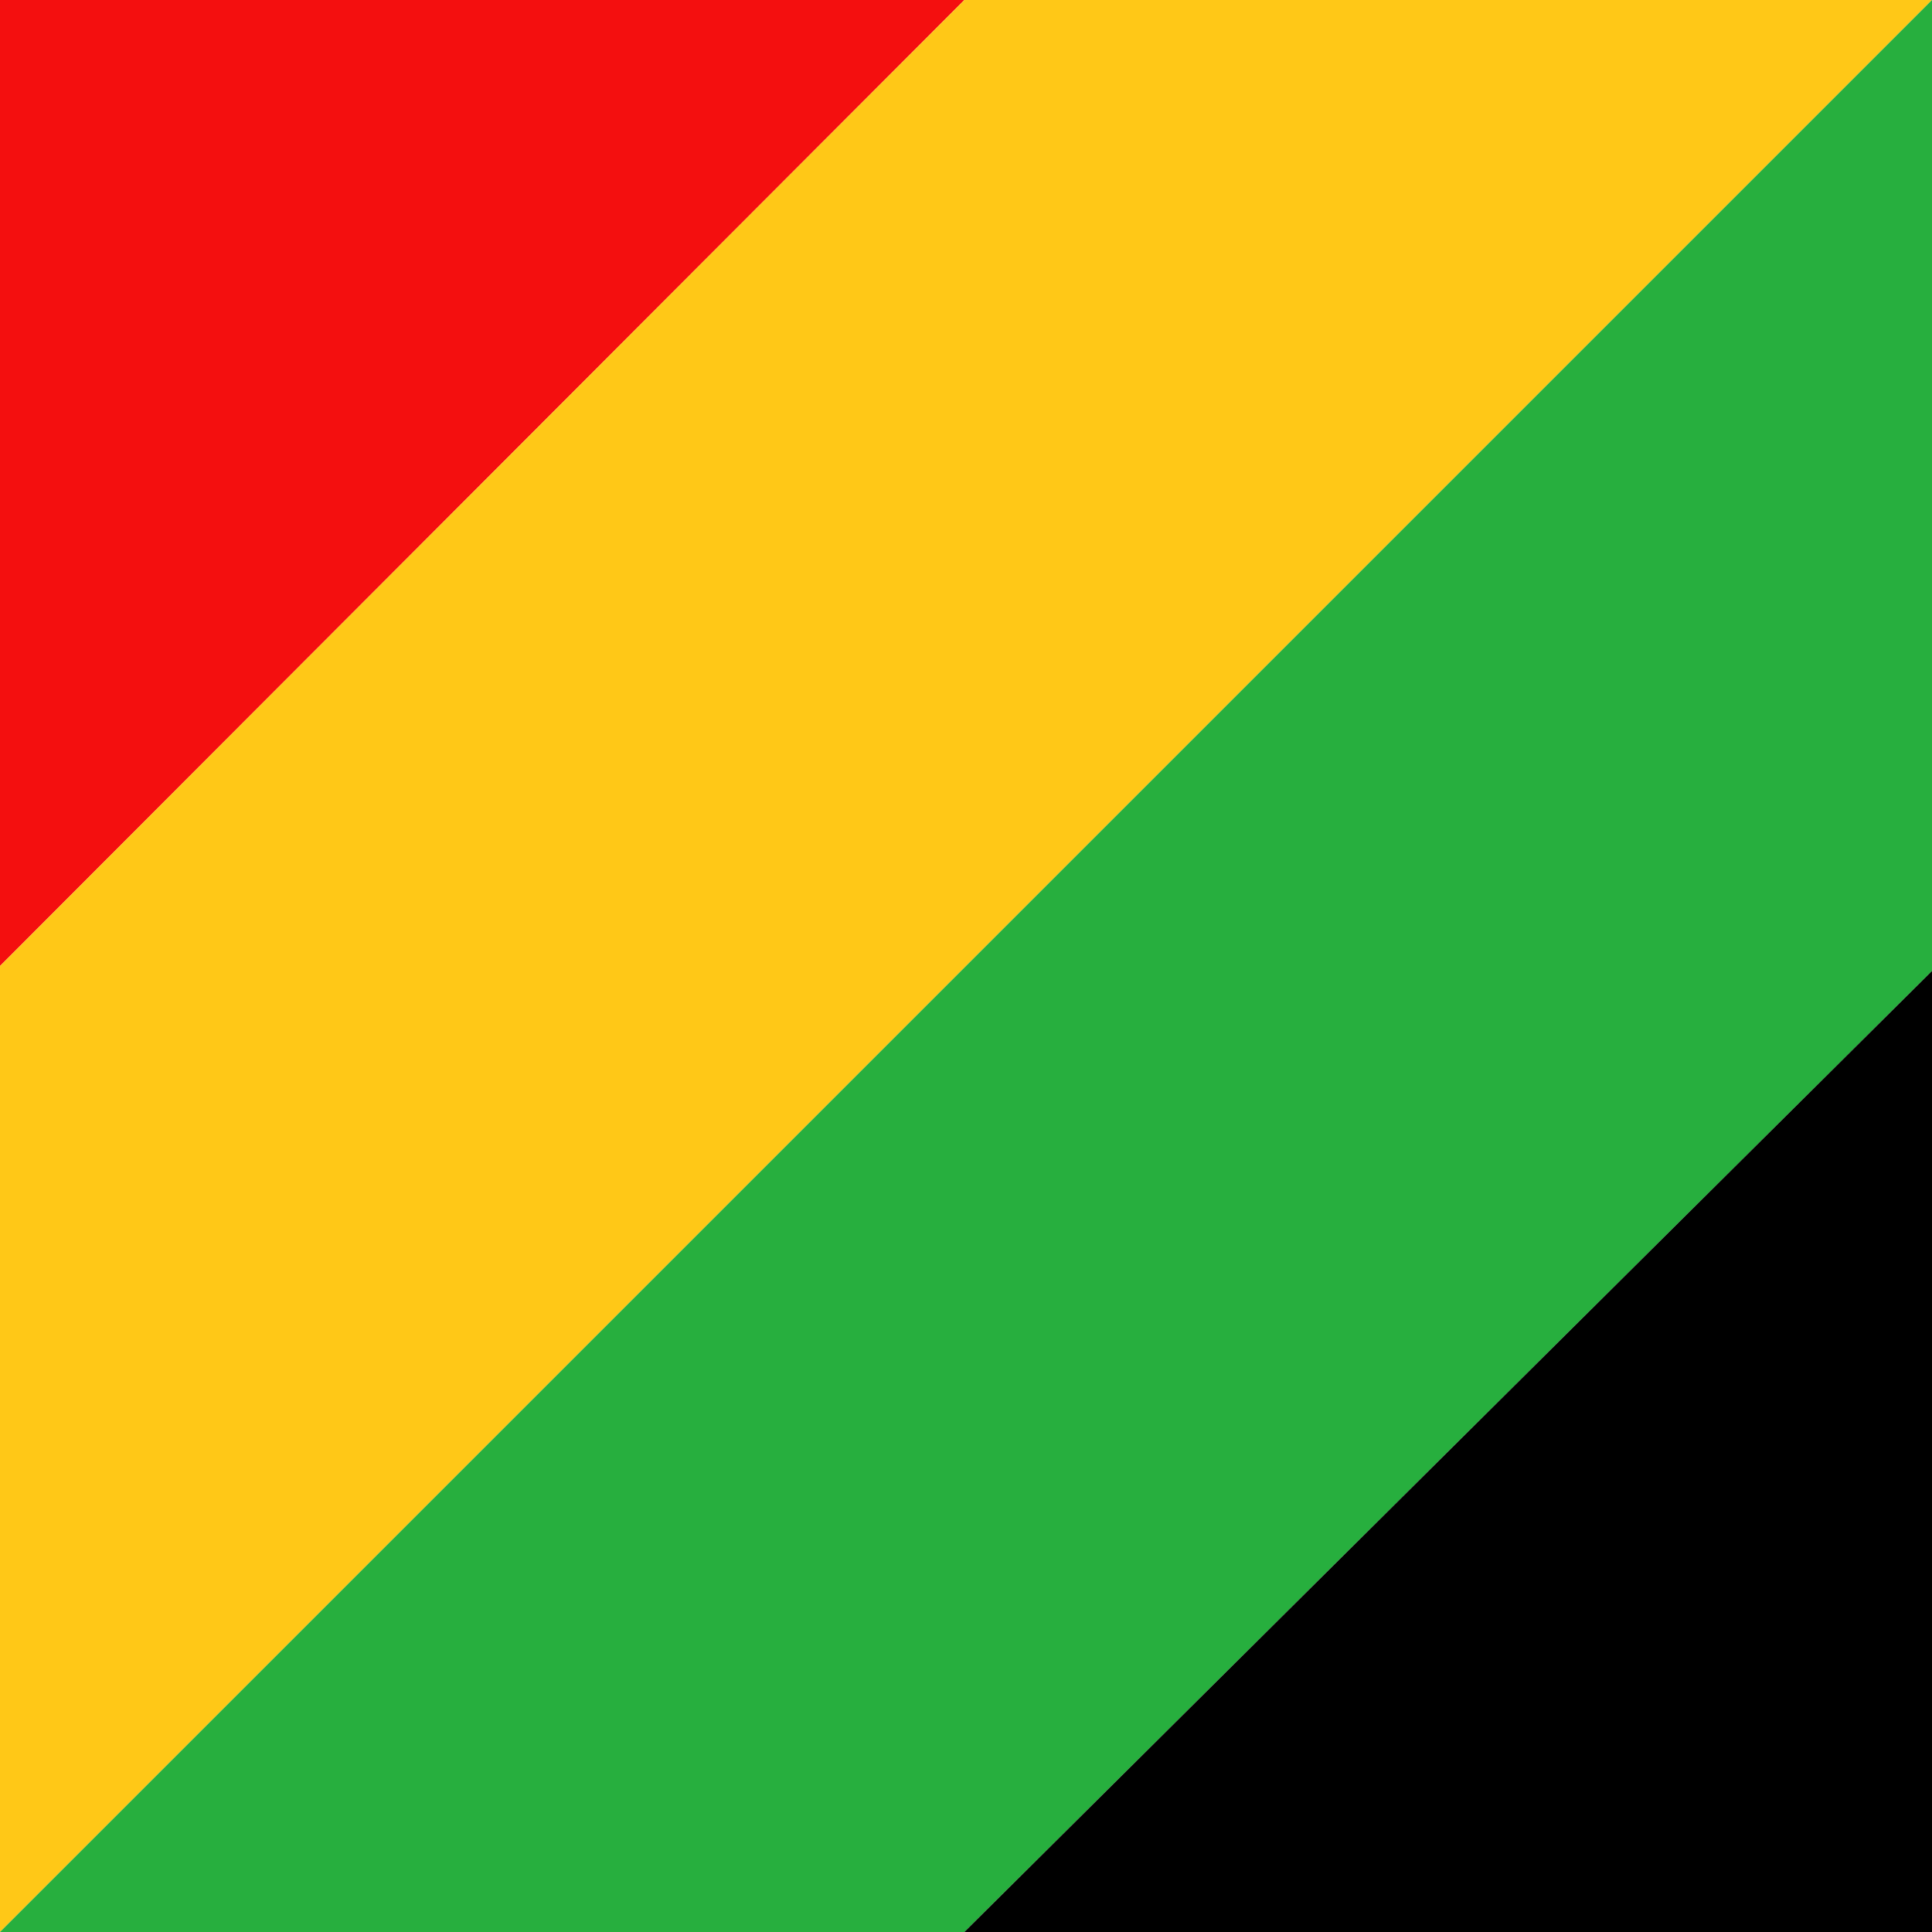
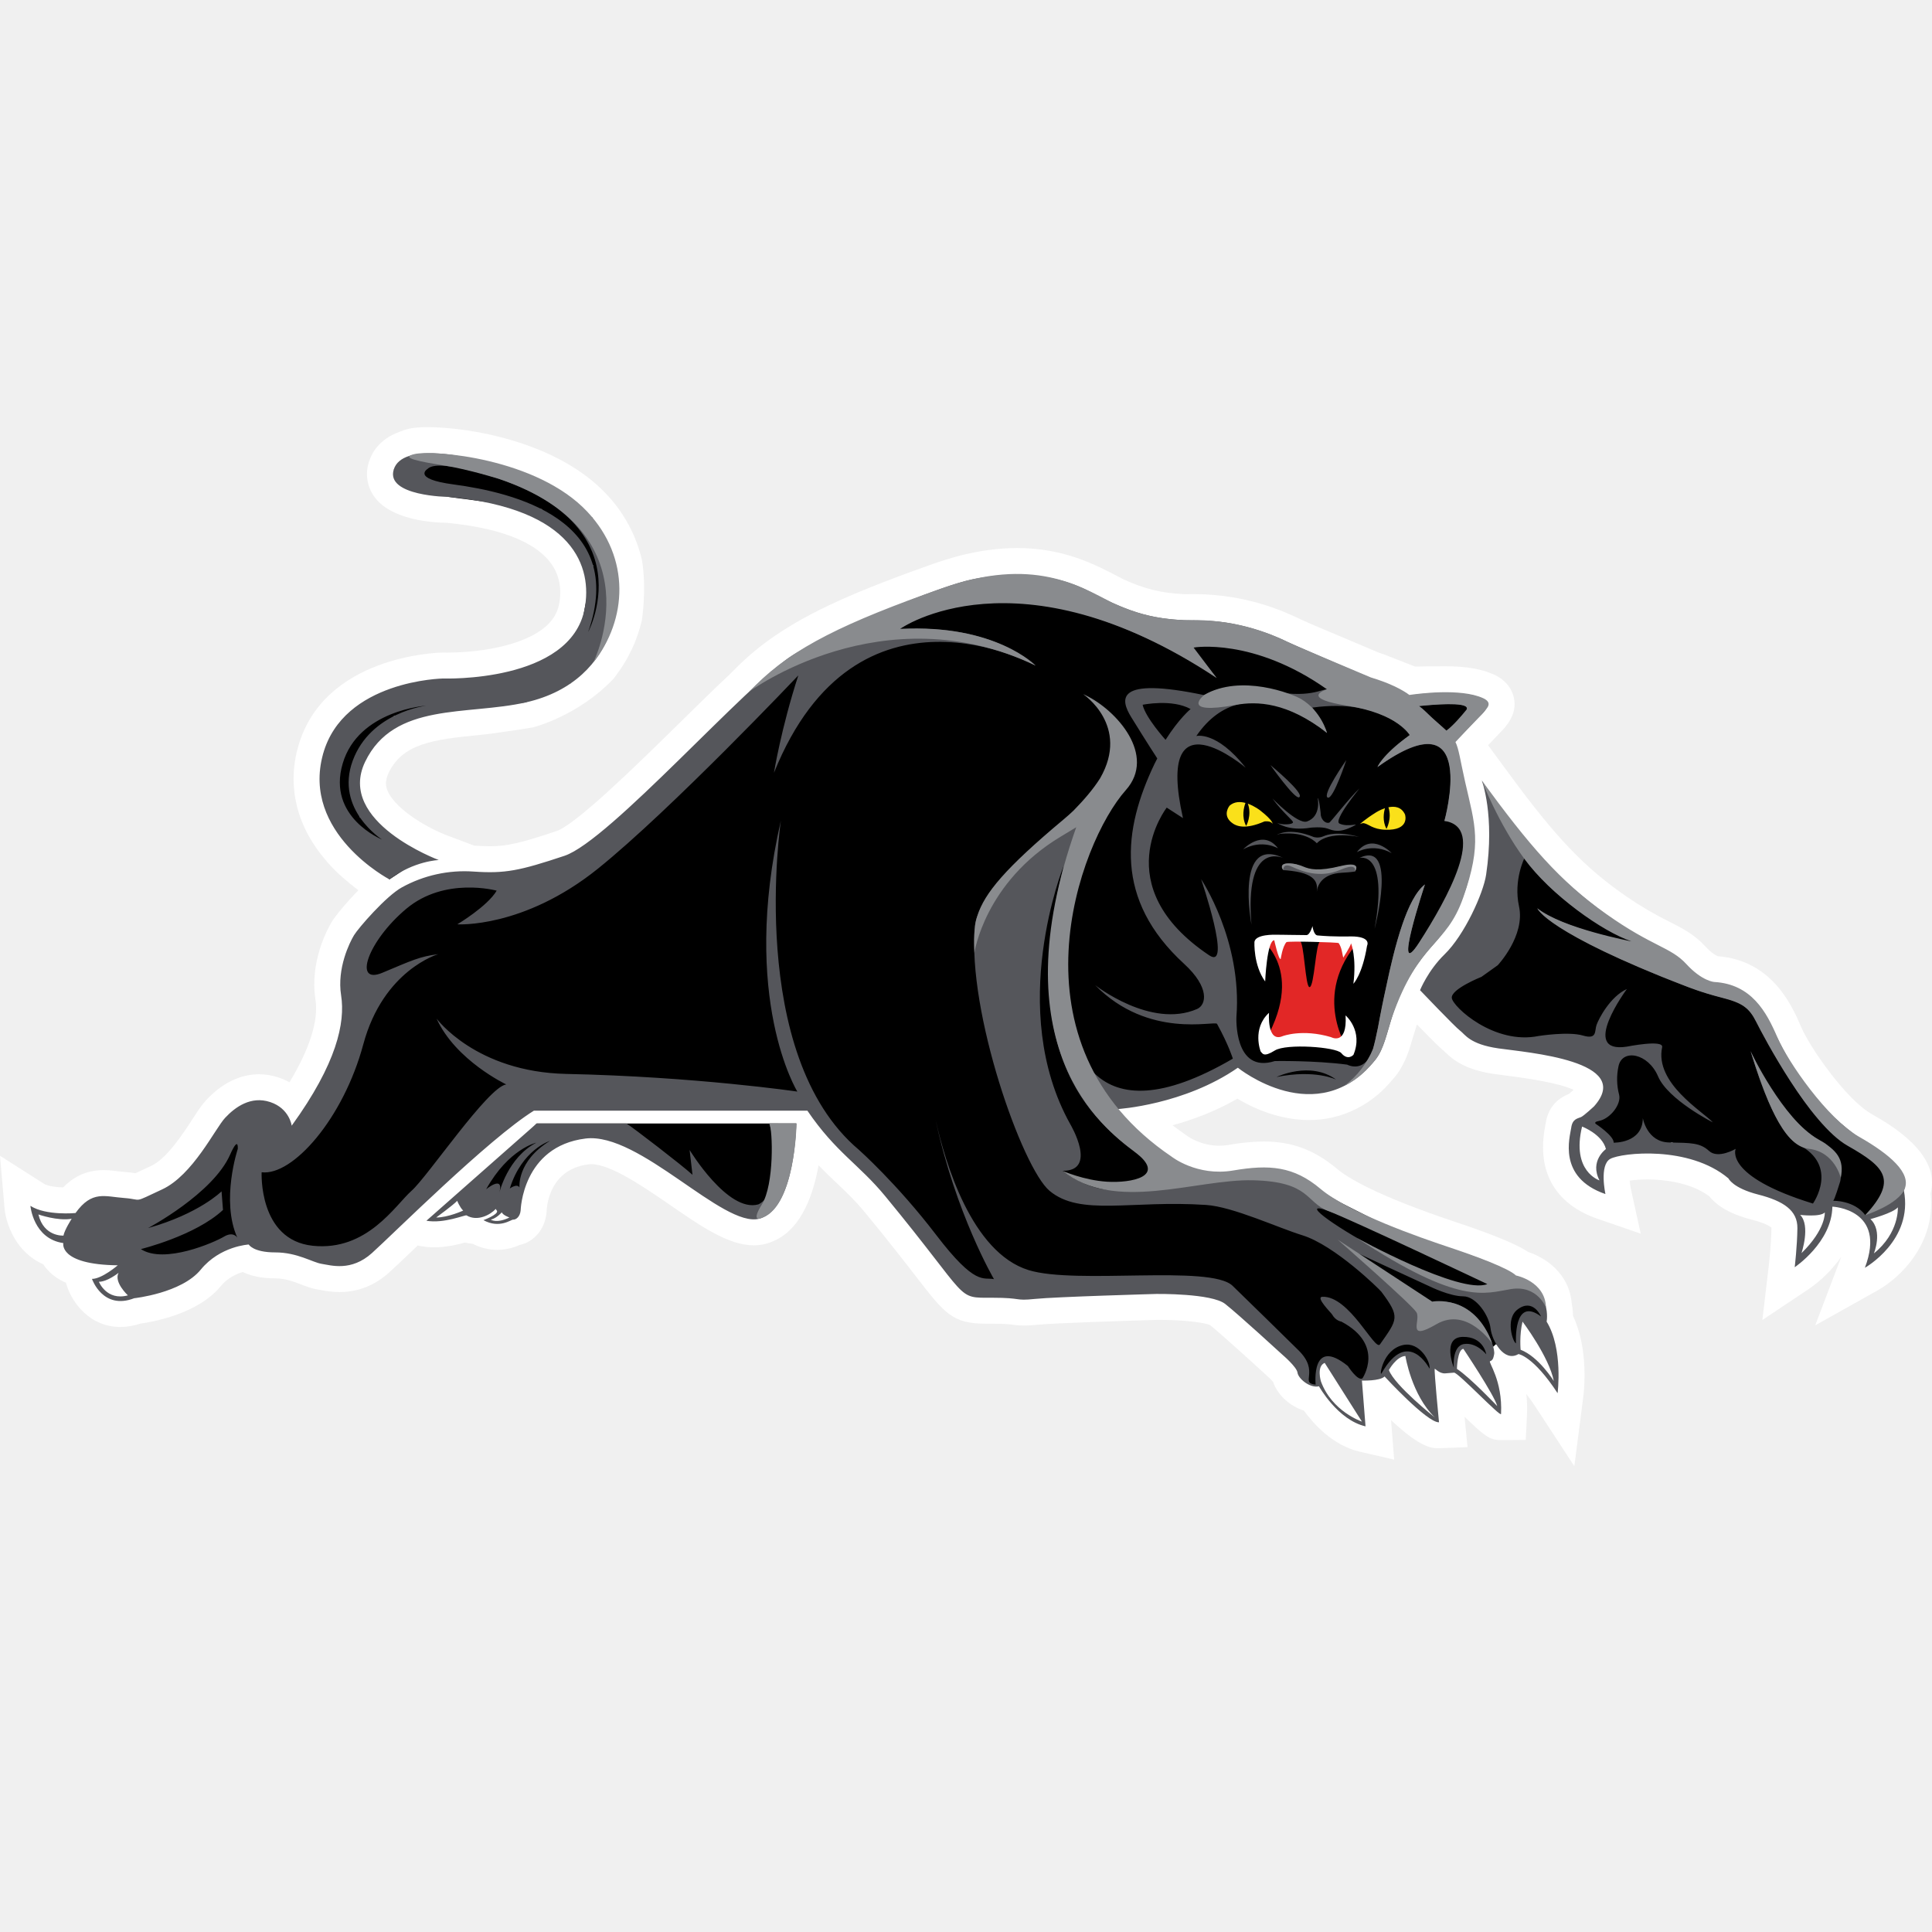
- <svg xmlns="http://www.w3.org/2000/svg" version="1.1" id="Layer_1" x="0px" y="0px" viewBox="0 0 117 117" style="enable-background:new 0 0 117 117;" xml:space="preserve">
-   <style type="text/css">
- 	.st0{fill:#F40F0F;}
- 	.st1{fill:#FFC817;}
- 	.st2{fill:none;}
- 	.st3{fill:#27AF3E;}
- </style>
-   <polygon class="st0" points="0,0 0,58.5 58.4,0 " />
-   <polygon class="st1" points="0,58.5 0,117 117,0 58.4,0 " />
-   <rect x="-67.2" y="-38.5" class="st2" width="48.3" height="141.9" />
-   <rect x="-41.8" y="35.5" width="0.4" height="0.4" />
-   <polygon class="st3" points="117,0 0,117 58.4,117 117,58.8 " />
-   <polygon points="117,58.8 58.4,117 117,117 " />
+ <svg xmlns="http://www.w3.org/2000/svg" clip-rule="evenodd" fill-rule="evenodd" stroke-linejoin="round" stroke-miterlimit="1.414" viewBox="0 0 100 100">
+   <g fill-rule="nonzero">
+     <path d="m61.478 58.815c.016.012.681.488 1.63.488.165 0 .331-.015.496-.043.595-.11 1.199-.169 1.804-.177 1.465 0 2.639.44 3.808 1.425.516.435 2.001 1.37 6.155 2.754 2.388.796 3.303 1.252 3.72 1.536.885.292 2.13 1.094 2.261 2.668.047.24.064.458.065.642.821 1.721.571 3.914.536 4.176l-.465 3.607-1.991-3.044a9.39 9.39 0 0 0 -.495-.694c.038.332.054.699.034 1.097l-.064 1.279-1.29.011c-.593 0-.869-.237-1.877-1.21l.016.157.138 1.417-1.485.057c-.344 0-.924 0-2.473-1.455l.16 2.043-1.784-.411c-1.38-.319-2.374-1.418-2.889-2.127-.731-.23-1.374-.818-1.594-1.49a4.26 4.26 0 0 0 -.385-.375l-.037-.033c-.602-.554-2.257-2.057-2.844-2.531-.271-.114-1.239-.266-2.658-.266l-.093.001c-1.419.04-5.338.166-6.179.252-.678.07-.998.036-1.26.002-.184-.025-.41-.057-1.064-.057l-.34.001c-1.734 0-2.133-.518-3.622-2.444-.596-.769-1.409-1.823-2.633-3.306-.504-.614-.987-1.071-1.497-1.554-.311-.292-.615-.59-.914-.895-.266 1.49-.866 3.222-2.216 3.868a2.794 2.794 0 0 1 -.422.169l-.093.027a2.475 2.475 0 0 1 -.618.078h-.001c-1.305 0-2.71-.967-4.336-2.088-1.368-.941-3.071-2.113-4.087-2.113a.69.69 0 0 0 -.12.007c-1.987.245-2.167 2.061-2.182 2.424l-.005.063c-.07.858-.644 1.531-1.391 1.688a2.874 2.874 0 0 1 -1.158.254c-.436 0-.864-.105-1.274-.315a2.134 2.134 0 0 1 -.397-.064c-.391.108-.972.247-1.594.247-.222 0-.437-.018-.638-.054l-.215-.039-.249.238c-.405.389-.813.775-1.227 1.155-.751.675-1.616 1.016-2.572 1.016-.417 0-.765-.065-.995-.109l-.128-.023c-.302-.046-.574-.151-.861-.26-.406-.156-.826-.317-1.343-.317-.75 0-1.292-.141-1.68-.329-.321.095-.784.298-1.134.726-1.175 1.436-3.483 1.851-4.173 1.946a3.23 3.23 0 0 1 -1.022.173c-1.617 0-2.488-1.291-2.748-2.055l-.082-.24a2.626 2.626 0 0 1 -1.049-.782 2.234 2.234 0 0 1 -.123-.171c-1.413-.613-1.929-2.093-2-2.903l-.235-2.711 2.295 1.461c.091.057.405.163.974.178.597-.609 1.275-.896 2.093-.896.274 0 .523.031.765.061.127.016.26.032.4.043.209.015.369.037.488.056l.318-.148.492-.231c.809-.376 1.641-1.656 2.138-2.421.272-.417.486-.746.708-.983 1.032-1.106 2.057-1.339 2.736-1.339.337 0 .676.056 1.004.165.209.07.398.156.571.252 1.051-1.74 1.516-3.208 1.346-4.289-.311-1.967.648-3.688.842-4.013.169-.282.73-.975 1.382-1.641-.582-.43-1.058-.879-1.068-.888a13.89 13.89 0 0 1 -.245-.242l-.043-.046a9.428 9.428 0 0 1 -.806-.978l-.046-.069a6.948 6.948 0 0 1 -.536-.917l-.034-.076a5.94 5.94 0 0 1 -.351-4.179c1.306-4.749 7.234-4.901 7.485-4.906h.033l.211.002c1.846 0 4.357-.424 5.361-1.621.225-.268.366-.567.43-.91l.024-.143a3.08 3.08 0 0 0 .028-.58 2.522 2.522 0 0 0 -.259-1.011c-.664-1.319-2.601-2.166-5.601-2.451-.892-.015-2.911-.183-3.753-1.342a2.007 2.007 0 0 1 -.283-1.822c.133-.423.514-1.172 1.587-1.547.141-.065.288-.116.439-.151.256-.062.586-.091 1.009-.091 2.079 0 6.687.725 9.254 3.468a7.387 7.387 0 0 1 1.834 3.385c.263 1.525 0 3.151 0 3.151a7.523 7.523 0 0 1 -1.351 2.865c-.034.049-.07.098-.107.146-1.871 1.972-4.201 2.53-4.201 2.53-.011.004-1.866.304-2.764.391-2.434.234-3.963.455-4.691 1.971-.076.164-.121.34-.133.521.007 1.037 1.917 2.235 3.206 2.719l1.365.514h.016l.367.02c.154.007.295.011.426.011.884 0 1.558-.153 3.436-.779 1.031-.343 4.234-3.492 6.355-5.575.95-.935 1.85-1.819 2.67-2.587.032-.033.135-.137.339-.34a13.712 13.712 0 0 1 1.907-1.577l.059-.04c1.816-1.239 4.114-2.283 8.205-3.728.327-.116.658-.22 1.013-.32a8.5 8.5 0 0 1 .691-.178l.026-.004a11.693 11.693 0 0 1 2.586-.307c2.414 0 4.042.853 5.232 1.476l.288.149c.119.053.236.104.351.152l.038.016c.138.055.256.103.374.145l.025.009c.114.041.226.078.34.113l.038.011c.099.031.199.058.302.084l.072.018a6.506 6.506 0 0 0 .711.135l.078.01c.105.013.209.025.313.035l.104.01c.128.011.258.02.394.027h.026l.13-.001c.122-.004.216-.005.308-.005 2.805 0 4.762.929 5.598 1.327l.581.258 3.457 1.461.209.066 1.631.64a52.217 52.217 0 0 1 1.583-.016c1.043 0 1.857.139 2.491.425.747.338.972.89 1.039 1.188.119.522-.03 1.032-.439 1.519l-.036.054-.116.122a2.516 2.516 0 0 1 -.111.119l-.046.048-.582.612.759 1.036c2.329 3.184 3.84 4.983 6.127 6.601a18.101 18.101 0 0 0 2.509 1.503c.689.353 1.285.657 1.856 1.28.323.353.56.469.636.5 2.839.219 3.871 2.623 4.313 3.658.473 1.104 2.343 3.77 3.66 4.518.91.517 3.599 2.045 3.039 4.098.29 2.58-1.553 4.36-2.742 5.025l-3.227 1.809 1.315-3.458.032-.086a6.753 6.753 0 0 1 -1.662 1.651l-2.419 1.615.339-2.889c.001-.01.121-1.049.13-1.878l.001-.012c-.049-.048-.269-.222-1.02-.414-1.25-.319-1.881-.809-2.2-1.21-1.043-.784-2.573-.872-3.2-.872-.368 0-.682.027-.917.059.011.144.031.298.055.409l.515 2.337-2.264-.779c-1.259-.432-3.282-1.63-2.684-4.783l.019-.101c.071-.531.341-1.227 1.213-1.569.064-.053.155-.132.243-.211-.451-.216-1.44-.483-3.54-.745-.214-.027-.4-.051-.548-.072-1.455-.21-2.102-.679-2.585-1.156l-.036-.035c-.104-.081-.374-.316-1.4-1.376l-.025.068-.371 1.213-.054.155c-.021.056-.044.122-.069.182l-.066.16-.018.04a4.695 4.695 0 0 1 -.261.503 3.278 3.278 0 0 1 -.367.494l-.044.051c-.06.072-.121.142-.184.211l-.021.022a5.54 5.54 0 0 1 -1.586 1.23c-.033.02-.068.038-.103.055l-.001-.002a5.345 5.345 0 0 1 -2.413.565c-1.548 0-2.894-.618-3.713-1.105-1.147.665-2.335 1.096-3.354 1.376.226.176.462.347.705.512z" fill="#fff" />
+     <path d="m97.592 63.478.211-2.952-4.196-3.517-2.982-5.098s-9.197-3.986-13.517-10.688c0 0 .286 3.011.523 5.278l-3.92 4.721 3.928 2.94 5.42.163.172 3.043-1.788.969 1.877 1.556 3.231-.756 4.996 2.412 2.252 1.637 1.256-.893zm-69.815-5.326-2.999 3.251 1.611 1.244 1.674-3.11 2.911-1.168 8.315 4.686 1.926-4.903zm52.097 10.313-1.241 1.539c-.472.278-.811-.1-1.198-.43-.048.046-.099.09-.151.133l-.036.384-.623.727-2.36-.005-2.541.393-3.43.496c-.622.154-1.038-.796-1.038-.796l-4.323-4.376-9.263.49-4.069-.836-7.854-9.354c-5.287.248-14.476.05-14.476.05l-8.038 7.906-4.87-.339-2.665-.23-1.365 1.418-4.106-.199.335-2.283 5.676-4.43 2.384 1.411 3.695-6.24.269-4.882 2.207-2.987 8.939-.823 11.406-11.258 10.527-3.756 9.436 2.892 5.434.221 6.448 2.853 3.939.371-1.679 1.778.856 6.839-3.6 5.286-1.814 4.981-2.999 1.003-3.819-1.397-3.131 1.516-3.487.221 2.664 4.197 7.4.254 7.208 3.637 5.189 2.601zm-63.156-29.427 6.212-3.919 6.617.247.717-3.874.433-2.226-2.669-2.914-4.821-.632-2.826-1.42 3.809-.607 6.484 3.104 1.183 4.98-4.626 4.576-6.837.71-2 2.431.221 2.792 3.145 2.174-1.603 1.057-2.336-2.7z" />
+     <path d="m70.358 44.408s1.531-.444.791 3.668c0 0 1.222-4.631-.791-3.668zm-1.652.609c-.694.195-1.6-.283-1.6-.283-1.099-.188-.659.313-.659.313-.039-.023.408.031.408.031 1.4.17 1.331.748 1.302 1.075.037-.33.269-.924 1.301-.98.527-.029.659-.063.659-.063.439-.596-.831-.258-1.411-.093zm-.738 2.696-.006.067zm-1.488-3.28c-.006-.002-.013-.004-.018-.008zm-1.705 3.421c-.351-4.247 1.492-3.518 1.687-3.429-2.572-1.254-1.687 3.429-1.687 3.429zm3.724-4.567c-.266.115-.5.037-.5.037-1.287-.528-1.909-.111-1.909-.111l.167-.056c1.4-.139 1.9.491 1.9.491.648-.676 2.213-.324 2.213-.324-1.167-.315-1.676-.12-1.871-.037zm3.532.87s-1.012-1.086-1.802-.048c0 0 .815-.494 1.802.048zm-5.879-.246c-.79-1.037-1.803.049-1.803.049.988-.544 1.803-.049 1.803-.049zm2.579-2.625c.284.084.954-1.945.954-1.945s-1.298 1.844-.954 1.945zm.071 1.294c-.232.065-.457-.21-.445-.494 0 0-.071-.735-.154-.781 0 0 .202.943-.55 1.213-.492.178-1.825-1.231-1.791-1.186.556.754 1.082 1.14 1.063 1.235-.025.124-.619.137-.816.025 0 0 .568.445 1.741.247 0 0 .557-.061.865.049.309.112.618.237 1.322-.121.429-.219-.241.078-.704-.138-.348-.162 1.076-1.86 1.027-1.815-.537.509-1.488 1.747-1.558 1.766zm-40.339 16.473s-1.445.445-2.076 2.464c0 0 .371-.278.501-.055 0 0-.148-1.353 1.575-2.409zm-2.613 2.668s.427-1.798 1.909-2.576c0 0-1.427.316-2.595 2.409 0 0 .927-.76.686.167zm13.973-3.571 1.392.002s-.037 4.433-1.914 4.928c-1.877.494-6.2-4.495-8.992-4.15-3.275.406-3.36 3.712-3.36 3.712-.025.314-.221.495-.394.487-.105-.004-.705.482-1.533.025 0 0 .779-.287.704-.482 0 0-.072-.082-.061-.102-.281.306-.95.676-1.519.338-.062-.038-1.174.438-2.075.277l5.706-5.033h4.65c.362.229 2.863 2.15 3.416 2.655l-.149-1.284s1.976 3.261 3.557 2.816c0 0 1.58-.616.572-4.189zm57.256 2.016s-1.788-1.013-2.968-2.275c-1.127-1.204-2.593-3.867-3.154-4.965-.646-1.268-1.37-1.089-2.956-1.617-2.028-.676-7.787-3.118-8.431-4.296 0 0 1.174 1.024 4.997 1.762 0 0-3.873-1.703-5.65-4.387 0 0-.591 1.158-.294 2.518.335 1.53-1.1 3.054-1.1 3.054l-.842.601s-1.59.633-1.536 1.095c.054.46 2.197 2.438 4.495 1.966 0 0 1.542-.244 2.291-.023.75.222.596-.237.705-.546.11-.316.703-1.469 1.572-1.862 0 0-2.499 3.369-.004 2.983 0 0 1.914-.385 1.828.028-.394 1.867 2.098 3.321 2.626 3.893 0 0-2.322-1.175-2.836-2.38-.513-1.206-1.853-1.446-2.047-.532-.107.487-.097.994.029 1.477.127.483-.45 1.255-1.069 1.367-.26.047-.139.144-.139.144s.948.622.927.973c0 0 1.5.044 1.51-1.27 0 0 .208 1.236 1.358 1.26 1.149.023 1.605.012 2.071.44.467.428 1.377-.11 1.377-.11s-.641 1.402 3.999 2.832c0 0 1.386-1.957-.765-3.063 0 0-1.165-.388-2.456-4.823 0 0 1.503 3.572 3.743 4.702.54.272 1.118 1.489.855 2.142 0 0-.258.847-.329.899 0 0 1.086-.036 1.661.742 0 0 1.83-1.487.532-2.729zm-.553 5.454c1.159-3.048-1.683-3.164-1.683-3.164-.027 1.851-1.949 3.135-1.949 3.135s.13-1.107.139-2.021c.01-.914-.708-1.403-2.03-1.741s-1.539-.835-1.539-.835c-2.037-1.717-5.53-1.331-6.113-1.013-.585.317-.254 1.823-.254 1.823-2.5-.86-1.835-2.956-1.771-3.431.063-.476.352-.479.51-.554.158-.076.667-.55.667-.55 2.123-2.367-3.452-2.79-4.947-3.005-1.497-.216-1.726-.729-1.984-.918-.247-.181-2.071-2.093-2.071-2.093s.408-1.018 1.272-1.858c1.026-.997 2.006-3.156 2.149-4.126.457-3.076-.222-4.866-.222-4.866 4.304 6.715 8.812 8.157 10.657 9.755 1.845 1.597 2.779-.299 4.62 3.525 1.843 3.824 4.069 5.084 5.527 6.073 1.457.988 1.041 1.867 1.041 1.867.497 2.587-2.019 3.997-2.019 3.997zm-16.763 2.52s-.408-.962-1.204-.37c-.673.501-.241 1.723-.092 1.76 0 0-.149-2.464 1.296-1.39zm-2.698-1.659s-4.632-2.33-7.918-3.658c-4.101-1.655 5.917 4.658 7.918 3.658zm-9.66-2.545c-1.257-.388-3.595-1.477-4.977-1.568-3.89-.26-6.508.604-8.102-.73-1.419-1.188-4.261-9.264-3.866-13.661.337-3.742 10.954-7.749 5.686-12.01 0 0 1.125.776 1.48 1.298.395.581.952 1.997.581 2.997-.547 1.468-3.554 5.509-3.177 10.668.224 3.055 1.371 8.188 8.782 3.866 0 0-.209-.693-.817-1.799-.105-.189-3.543.81-6.31-2.006 0 0 2.884 2.274 5.274 1.235.485-.211.667-1.112-.667-2.335-3.634-3.331-3.162-6.952-1.531-10.361l.14-.273s-.51-.776-1.35-2.139c-.557-.904-.883-2.12 3.804-1.133 0 0 .888-.741 3.186-.259 2.297.482 2.841-.099 3.236-.049 0 0-4.002-2.94-7.09-2.15l1.285 1.558s-9.609-6.918-16.501-2.471c0 0 4.168-.608 7.132 1.838 0 0-9.245-5.125-13.543 5.547 0 0 .37-2.297 1.26-5.039 0 0-6.595 6.965-10.374 10.004-3.862 3.103-7.276 2.879-7.276 2.879s1.557-.927 2.038-1.742c0 0-2.68-.741-4.681.939s-2.767 3.953-1.235 3.31c1.531-.642 1.928-.84 2.89-.963 0 0-2.841.815-3.878 4.668-1.037 3.854-3.656 6.818-5.262 6.621 0 0-.172 3.507 2.643 3.804 2.816.296 4.275-2.099 5.113-2.842.841-.741 3.965-5.386 4.905-5.508 0 0-2.619-1.236-3.607-3.41 0 0 2.026 2.767 6.719 2.866 6.709.142 11.955.914 11.955.914s-2.963-4.804-.851-14.031c0 0-1.816 12.117 4.038 17.046 0 0 1.964 1.741 4.002 4.408 2.038 2.669 2.434 2.174 2.989 2.285 0 0-1.988-3.386-3.028-8.275.498 2.24 1.87 6.894 4.819 7.807 2.473.764 9.412-.298 10.561.814a765.63 765.63 0 0 1 3.408 3.335c1.133 1.115.038 1.705.89 1.779 0 0-.26-2.52 1.667-.964 0 0 .506.791.753.642 0 0 1.186-1.729-1.087-2.939 0 0-.296-.037-.481-.37-.045-.08-.88-.901-.505-.916 1.406-.055 2.722 2.836 2.982 2.464.913-1.305 1.062-1.401.073-2.723-.09-.121-2.409-2.408-4.095-2.926zm5.225 5.681c-1.087.236-1.241 1.676-1.123 1.469 1.37-2.408 2.483-.246 2.483-.246.073-.334-.507-1.409-1.36-1.223zm-11.005-32.917c-.962-.537-2.483-.221-2.483-.221.149.666 1.187 1.815 1.187 1.815.704-1.112 1.296-1.594 1.296-1.594zm6.3-.074s.593.815.765 1.323c0 0-4.149-3.682-6.769.148 0 0 1.039-.285 2.558 1.642 0 0-4.731-4.014-3.249 2.606l-.84-.543s-3.162 4.051 2.199 7.646c1.202.805-.42-3.941-.42-3.941s2.136 3.174 1.828 7.126c0 0-.149 2.965 1.988 2.287 0 0 2.039-.037 3.744.185 0 0 .826.456 1.271-.618.119-.288.257-.957.426-1.808.46-2.323 1.153-5.996 2.328-6.9 0 0-1.734 5.176-.308 3.038 3.112-4.669 2.556-6.323 1.322-6.323 0 0 1.864-6.609-3.472-2.791 0 0 .457-.865 1.693-1.642 0 0-1.323-1.953-5.064-1.435zm5.446-.073s1.112.888 1.482 1.259c.21.209.631-.444 1.039-1.037.411-.599-2.521-.222-2.521-.222zm-4.211 19.329c-1.347-.988-3.088-.136-3.088-.136 2.026-.408 3.088.136 3.088.136zm-14.105-11.066s-2.99 7.41.345 13.376c0 0 1.445 2.432-.407 2.408 0 0 2.63 2.15 4.484.112 1.059-1.166-7.781-2.409-4.422-15.896zm20.194 25.974s-.111-1.124.531-1.223 1.149.532 1.149.532-.136-.927-1.223-.902c-1.087.024-.457 1.593-.457 1.593zm-63.337-11.029c-.889 2.026-4.249 3.804-4.249 3.804 2.644-.741 3.805-1.901 3.805-1.901l.074.963c-1.433 1.335-4.25 2.026-4.25 2.026 1.211.79 3.804-.346 4.299-.643.494-.296.692.05.692.05-.865-1.927.025-4.595.025-4.595.024-.691-.396.296-.396.296zm68.141 8.645c.865 1.409.568 3.706.568 3.706-1.259-1.927-2.025-2.026-2.025-2.026-.753.444-1.371-.692-1.446-1.335-.073-.642-.728-1.654-1.42-1.654-.691 0-1.716-.506-1.716-.506l-3.668-1.693c.815.619 3.828 2.521 3.828 2.521 2.297-.396 3.261 2.258 3.162 2.678-.021.091-.034.306-.21.359-.117.034.654.975.568 2.729-.01.198-2.224-2.153-2.433-2.137-.174.015-.308.027-.457.037-.309.021-.532-.269-.543-.234-.037.111.222 2.767.222 2.767-.617.024-2.817-2.372-2.817-2.372-.246.247-1.173.211-1.173.211l.186 2.371c-1.445-.333-2.409-2.074-2.409-2.074-.482.11-1.074-.408-1.111-.705-.037-.296-.778-.926-.778-.926s-2.26-2.075-2.965-2.631c-.704-.555-3.556-.518-3.556-.518s-5.225.147-6.3.259c-1.074.111-.622-.062-2.186-.062-1.952 0-1.067.186-5.558-5.261-1.37-1.662-2.544-2.248-4.026-4.422h-14.155c-2.334 1.445-7.312 6.41-8.386 7.373-1.075.964-2.112.631-2.594.557-.482-.075-1.26-.594-2.409-.594s-1.371-.408-1.371-.408-1.481.075-2.482 1.298c-1 1.223-3.446 1.482-3.446 1.482-1.631.63-2.186-1-2.186-1 .518 0 1.333-.704 1.333-.704-3.075-.037-2.816-1.15-2.816-1.15-1.556-.222-1.704-1.927-1.704-1.927.816.52 2.335.371 2.335.371.852-1.186 1.519-.851 2.519-.778 1.001.074.37.297 1.963-.444 1.594-.741 2.742-3.149 3.262-3.706.518-.555 1.333-1.148 2.334-.815 1 .333 1.111 1.223 1.111 1.223 2.335-3.224 2.779-5.335 2.558-6.744-.223-1.408.443-2.742.666-3.113.222-.37 1.668-2.037 2.483-2.481a6.702 6.702 0 0 1 3.705-.816c1.631.111 2.372-.037 4.706-.815s9.474-8.949 11.857-10.413c2.192-1.345 7.596-3.557 9.226-3.89 1.631-.334 4.002-.482 6.114.63s3.31 1.495 5.707 1.495c2.396 0 4.47 1.086 4.47 1.086s3.663 1.624 5.016 2.143c1.352.519 1.315.66 1.315.66 1.409-.26 5.033-.296 3.786.953-1.113 1.111-1.415 1.462-1.415 1.462s.201.639.794 3.406c.37 1.726.328 4.598-1.899 7.062-2.446 2.705-2.104 4.846-3.001 5.966-3.002 3.742-7.115.408-7.115.408-2.779 1.927-6.207 2.139-6.207 2.139-.074.259 2.279 2.826 4.392 3.271 1.169.246 4.088-.557 5.273.37 1.186.927 4.373 2.717 7.164 3.483s3.829 1.556 3.829 1.556c1.852.717 1.531 2.322 1.531 2.322zm-12.814-27.138c.343-.167-1.482-1.668-1.482-1.668s1.258 1.777 1.482 1.668zm-47.465 2.186s-2.446-1.557-1.519-4.076c.925-2.52 3.816-2.853 3.816-2.853s-3.52.222-4.335 3.001c-.816 2.779 2.038 3.928 2.038 3.928zm10.67-10.745s3.373-6.3-6.669-8.486c0 0-1.296-.297-1.63.037 0 0-.889.519 1.334.815 3.093.413 9.004 1.816 6.965 7.634zm-13.726 6.329c1.055-3.834 6.212-3.919 6.212-3.919s6.614.238 7.334-3.627c.389-2.088-.483-5.165-7.057-5.772 0 0-3.261-.035-2.826-1.42.447-1.424 3.809-.607 3.809-.607s5.28.666 7.245 4.395c1.184 2.248.709 7.146-4.204 8.265-3.053.694-6.84-.03-8.333 3.08-1.495 3.112 3.813 5.082 3.813 5.082s-1.277.04-2.554 1.002c0 0-4.563-2.392-3.439-6.479z" fill="#55565b" />
+     <path d="m68.336 48.74c-.237.002-.302 2.356-.557 2.353-.219-.004-.276-2.372-.5-2.381l-2.114-.187s2.593 1.685.129 5.669l2.309-.227 2.193.394s-1.989-2.843.574-5.688z" fill="#e22726" />
+     <path d="m71.698 42.948c-.65-.025-.846-.291-1.099-.339-.091-.018-.211.048-.211.048s.248-.241.84-.611c0 0 .2-.128.459-.214-.073.252-.133.666.075 1.071 0 0 .299-.527.102-1.118.318-.067.674-.028.859.372 0 0 .284.839-1.025.791zm-6.472-1.001s-.283-.224-.638-.349c.224.607-.088 1.156-.088 1.156-.248-.482-.117-.973-.034-1.195-.275-.073-.577-.073-.822.141 0 0-.382.457.075.853.278.24.754.387 1.729-.036 0 0 .321-.05.42.122 0 0 .038-.161-.642-.692z" fill="#fae01a" />
+     <path d="m68.369 71.494s-.234-.778.197-.951l1.927 3.039s-1.556-.52-2.124-2.088zm5.904 1.877s-2.087-1.654-2.384-2.457c0 0 .383-.704.853-.729 0 0 .321 2.026 1.531 3.186zm3.224-.592s-1.407-1.482-2.087-1.927c0 0 .024-1 .333-1.037 0 0 1.606 2.396 1.754 2.964zm2.927-1.298s-.778-1.259-1.717-1.617c0 0-.074-.742.099-1.458 0 0 1.384 1.84 1.618 3.075zm-75.305-5.137c.444 0 1.018-.464 1.018-.464-.259.482.482 1.168.482 1.168-1.105.296-1.5-.704-1.5-.704zm91.873-1.468s.477-1.151-.177-1.776c0 0 1.163-.31 1.417-.607 0 0 .086 1.312-1.24 2.383zm-3.747-.014s.481-1.425-.069-1.98c0 0 1.041.126 1.275-.126 0 0 .067.861-1.206 2.106zm-89.96-.908s-1.019.074-1.297-1.094c0 0 .999.353 1.722.223 0 0-.37.574-.425.871zm22.689-1.207s-.26.308-.569.382c0 0 .296.21.964-.111 0 0-.352-.124-.395-.271zm-3.396.271c.617 0 1.395-.358 1.395-.358-.185-.186-.309-.507-.309-.507-.173.198-1.086.865-1.086.865zm60.212-1.921s-1.467-.457-.902-2.786c0 0 1.04.393 1.235 1.163 0 0-.859.613-.333 1.623zm-17.539-6.674c.098.099.142.321.734-.05.594-.37 3.174-.184 3.441.136.345.414.629.087.629.087.519-1.248-.408-2.038-.408-2.038.094 1.593-.753 1.124-.753 1.124-1.5-.445-2.507-.05-2.507-.05-.827.346-.703-1.21-.703-1.21-.897.827-.433 2.001-.433 2.001zm-.322-5.67c.062-.408 1.074-.371 1.074-.371.41-.004.99.018 1.619.018.182 0 .312-.467.312-.467s.056.467.26.485c.871.08 1.72.05 1.72.05 1.105 0 .845.482.845.482-.247 1.507-.707 1.969-.707 1.969.171-1.385-.121-2.093-.121-2.093-.041.185-.406.742-.406.742-.058-.241-.075-.519-.236-.753-.028-.043-2.648-.115-2.704-.05-.209.236-.297.876-.297.876-.112.034-.333-.975-.333-.975-.383.025-.47 2.136-.47 2.136-.617-.851-.556-2.049-.556-2.049z" fill="#fff" />
+     <path d="m74.131 67.371-4.891-3.205s3.835 3.354 4.076 3.762c.241.407-.556 1.537 1.037.611 1.594-.927 2.89 1.011 2.89 1.011-.943-2.607-3.112-2.179-3.112-2.179zm4.336-1.352c-.372-.371-2.076-1-3.52-1.482-1.446-.482-5.108-1.748-6.597-3.001-1.388-1.171-2.643-1.272-4.52-.952-1.877.321-3.187-.716-3.187-.716-8.641-5.849-4.792-16.255-2.371-18.971 1.598-1.793-.466-4.14-2.095-4.915-.028-.019-.084-.039-.11-.051 0 0 2.441 1.631.872 4.357-.355.561-.835 1.118-1.375 1.669a11.12 11.12 0 0 1 -.516.459c-3.019 2.525-4.096 3.822-4.457 4.982a2.402 2.402 0 0 0 -.131.579l.004-.006c-.059.424-.048.853-.028 1.343 0 0 .523-3.639 4.464-6.009l.806-.487c-4.02 11.353 1.32 15.532 3.011 16.791 1.742 1.296-.185 1.63-1.408 1.557-1.223-.075-2.316-.566-2.316-.566 2.705 2.186 6.91.417 9.874.491 2.965.075 2.705 1.149 3.891 1.594 1.186.444 8.226 3.779 8.226 3.779-1.408.556-6.771-2.4-6.771-2.4 5.335 3.52 6.623 2.882 7.994 2.659 1.371-.222 1.814.959 1.814.959-.037-1.37-1.554-1.663-1.554-1.663zm-39.031-3.68c-.642 1.037.037.679.037.679 1.68-.63 1.759-4.866 1.759-4.866l-1.413-.001c.181.337.26 3.15-.383 4.188zm56.786-3.502c-1.631-.927-3.676-3.859-4.231-5.156-.556-1.298-1.334-2.742-3.261-2.854 0 0-.63-.037-1.445-.927-.815-.888-1.741-.888-4.149-2.593-2.409-1.705-3.978-3.545-6.436-6.904 0 0 .84 2.198 2.199 4.05 1.358 1.854 4.051 3.781 5.557 4.274 0 0-3.632-.693-4.886-1.714 0 0 .489 1.27 7.703 4.036 0 0 .79.322 1.852.593 1.063.272 1.409.519 1.779 1.26.371.741 2.767 5.293 4.731 6.404 1.964 1.112 2.58 1.774.912 3.589 0 0 1.706-.544 2.039-1.359.334-.815-.735-1.772-2.364-2.699zm-2.119.133c-1.828-1.037-3.495-4.561-3.495-4.561.741 2.322 1.645 4.903 3.004 5.052 1.359.148 1.666 1.509 1.666 1.509.194-.973-.194-1.443-1.175-2zm-17.277-22.14c.094-.139.488-.445-.064-.695-1.17-.529-3.374-.226-3.813-.164-.364-.27-.976-.6-2.004-.91 0 0-3.206-1.352-3.854-1.631-.648-.278-2.563-1.398-5.577-1.333 0 0-.092.003-.249.002-1.438-.068-2.451-.334-3.69-.899-1.715-.88-4.12-2.411-8.8-.758-5.028 1.774-7.685 3.055-9.673 5.031-.247.244-.337.338-.337.338s6.928-5.153 14.838-1.359c0 0-2.05-2.151-7.015-1.904 0 0 6.07-4.286 16.384 2.543 0 0-.71-.944-1.192-1.574 0 0 3.079-.534 6.9 2.16-.353.123-1.15.498 1.042.848 2.667.425 3.242 1.519 3.242 1.519-1.519 1.13-1.663 1.657-1.663 1.657 5.317-3.834 3.46 2.789 3.46 2.789 2.205.333.155 4.011-1.297 6.281-1.446 2.26.29-2.992.29-2.992-.928.714-1.553 3.148-2.003 5.286-.16.705-.303 1.414-.428 2.126-.095.461-.178.84-.254 1.094a4.59 4.59 0 0 1 -1.489 1.92 4.14 4.14 0 0 0 1.287-.983c.107-.113.212-.23.315-.359.417-.52.569-1.264.855-2.178 1.421-4.053 2.794-3.648 3.7-6.23.988-2.817.612-3.724.098-5.984-.261-1.152-.321-1.704-.505-2.074l.005.008zm-9.958 8.031c.495.223 1.43.623 2.508.161.95-.407.741.112.741.112s.445-.594-.716-.309c-1.161.284-1.606.172-1.952.024-.524-.224-1.359-.259-1.025.198 0 0-.049-.408.444-.186zm.495-8.669c-.47-.285-3.125-1.322-5.034-.223 0 0-1.321 1.056 1.625.519 1.111-.203 2.673-.149 4.731 1.444 0 0-.295-1.12-1.322-1.74zm7.806 1.361a2.908 2.908 0 0 1 -.304.263c-.246-.228-.586-.506-1.086-.995a2.903 2.903 0 0 0 -.328-.278c.758-.071 2.422-.211 2.474.105.009.054-.015.081-.015.081s-.417.518-.741.824zm-53.729-14.047c-.792.193.347.396 1.581.594 1.236.197 2.817.691 2.817.691 8.226 2.792 4.871 9.501 4.871 9.501 1.756-2.214 1.944-5.399-.302-7.797-2.611-2.79-8.003-3.222-8.967-2.989z" fill="#898b8e" />
+   </g>
</svg>
